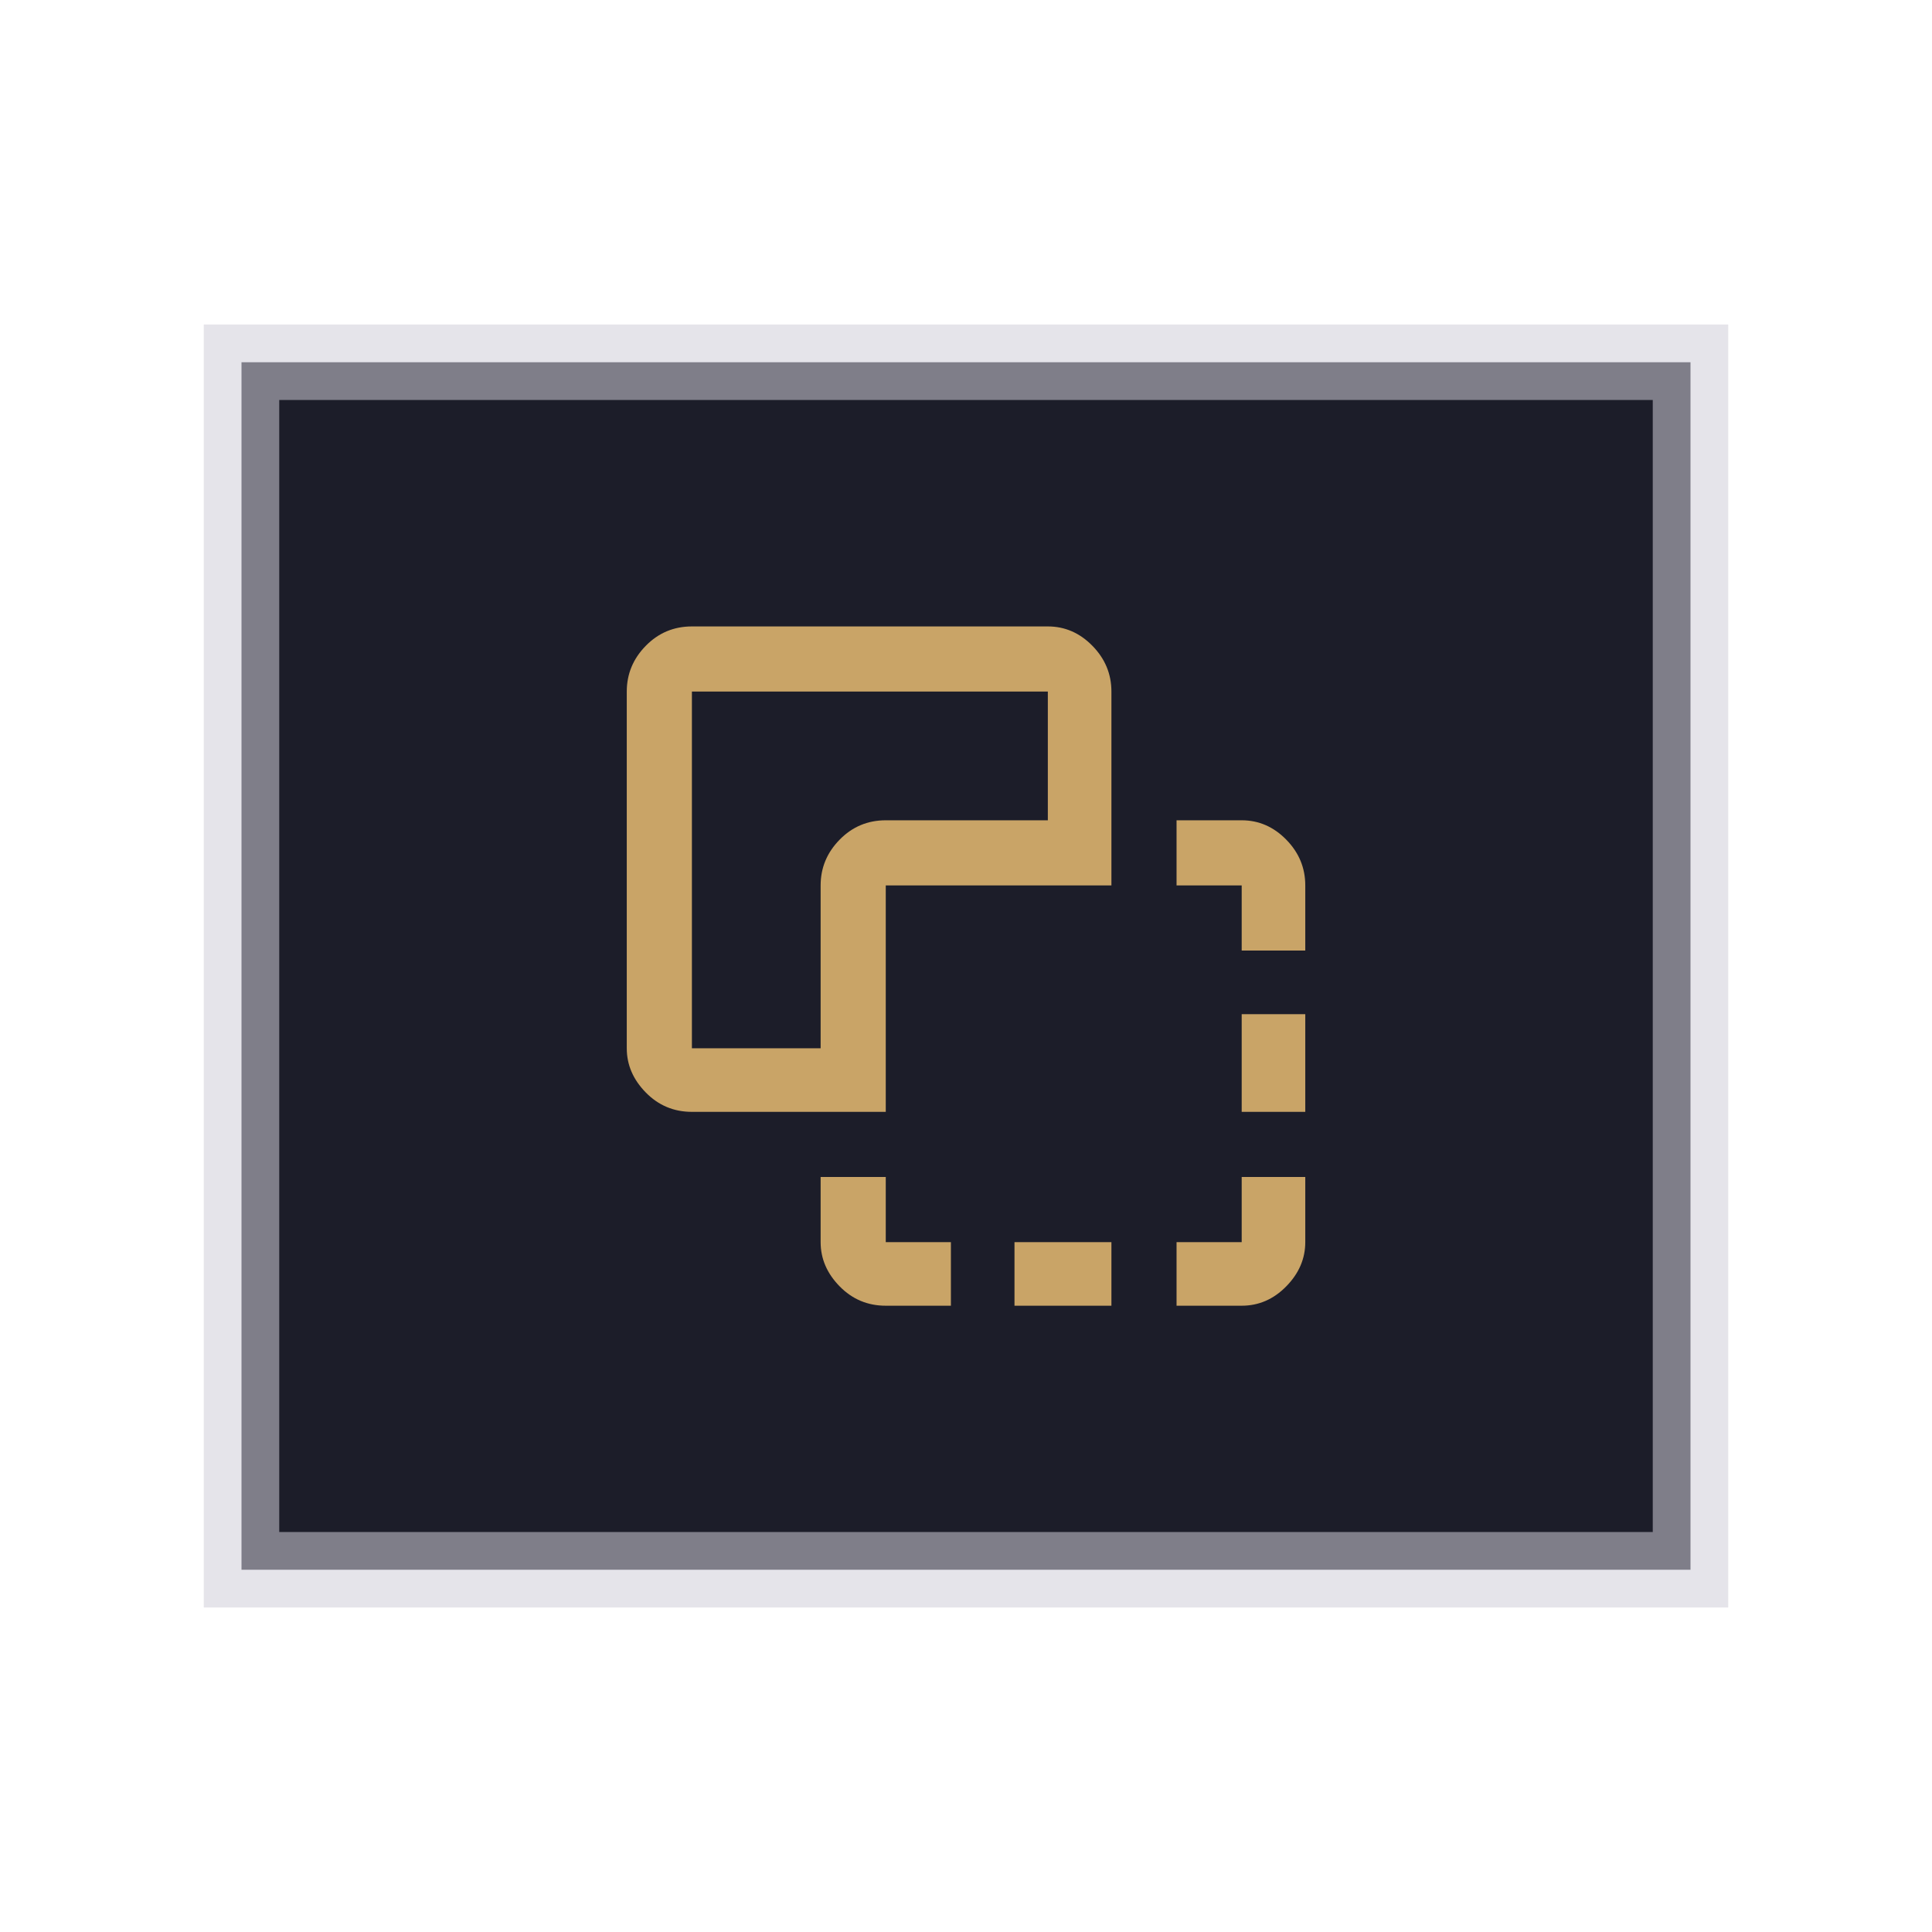
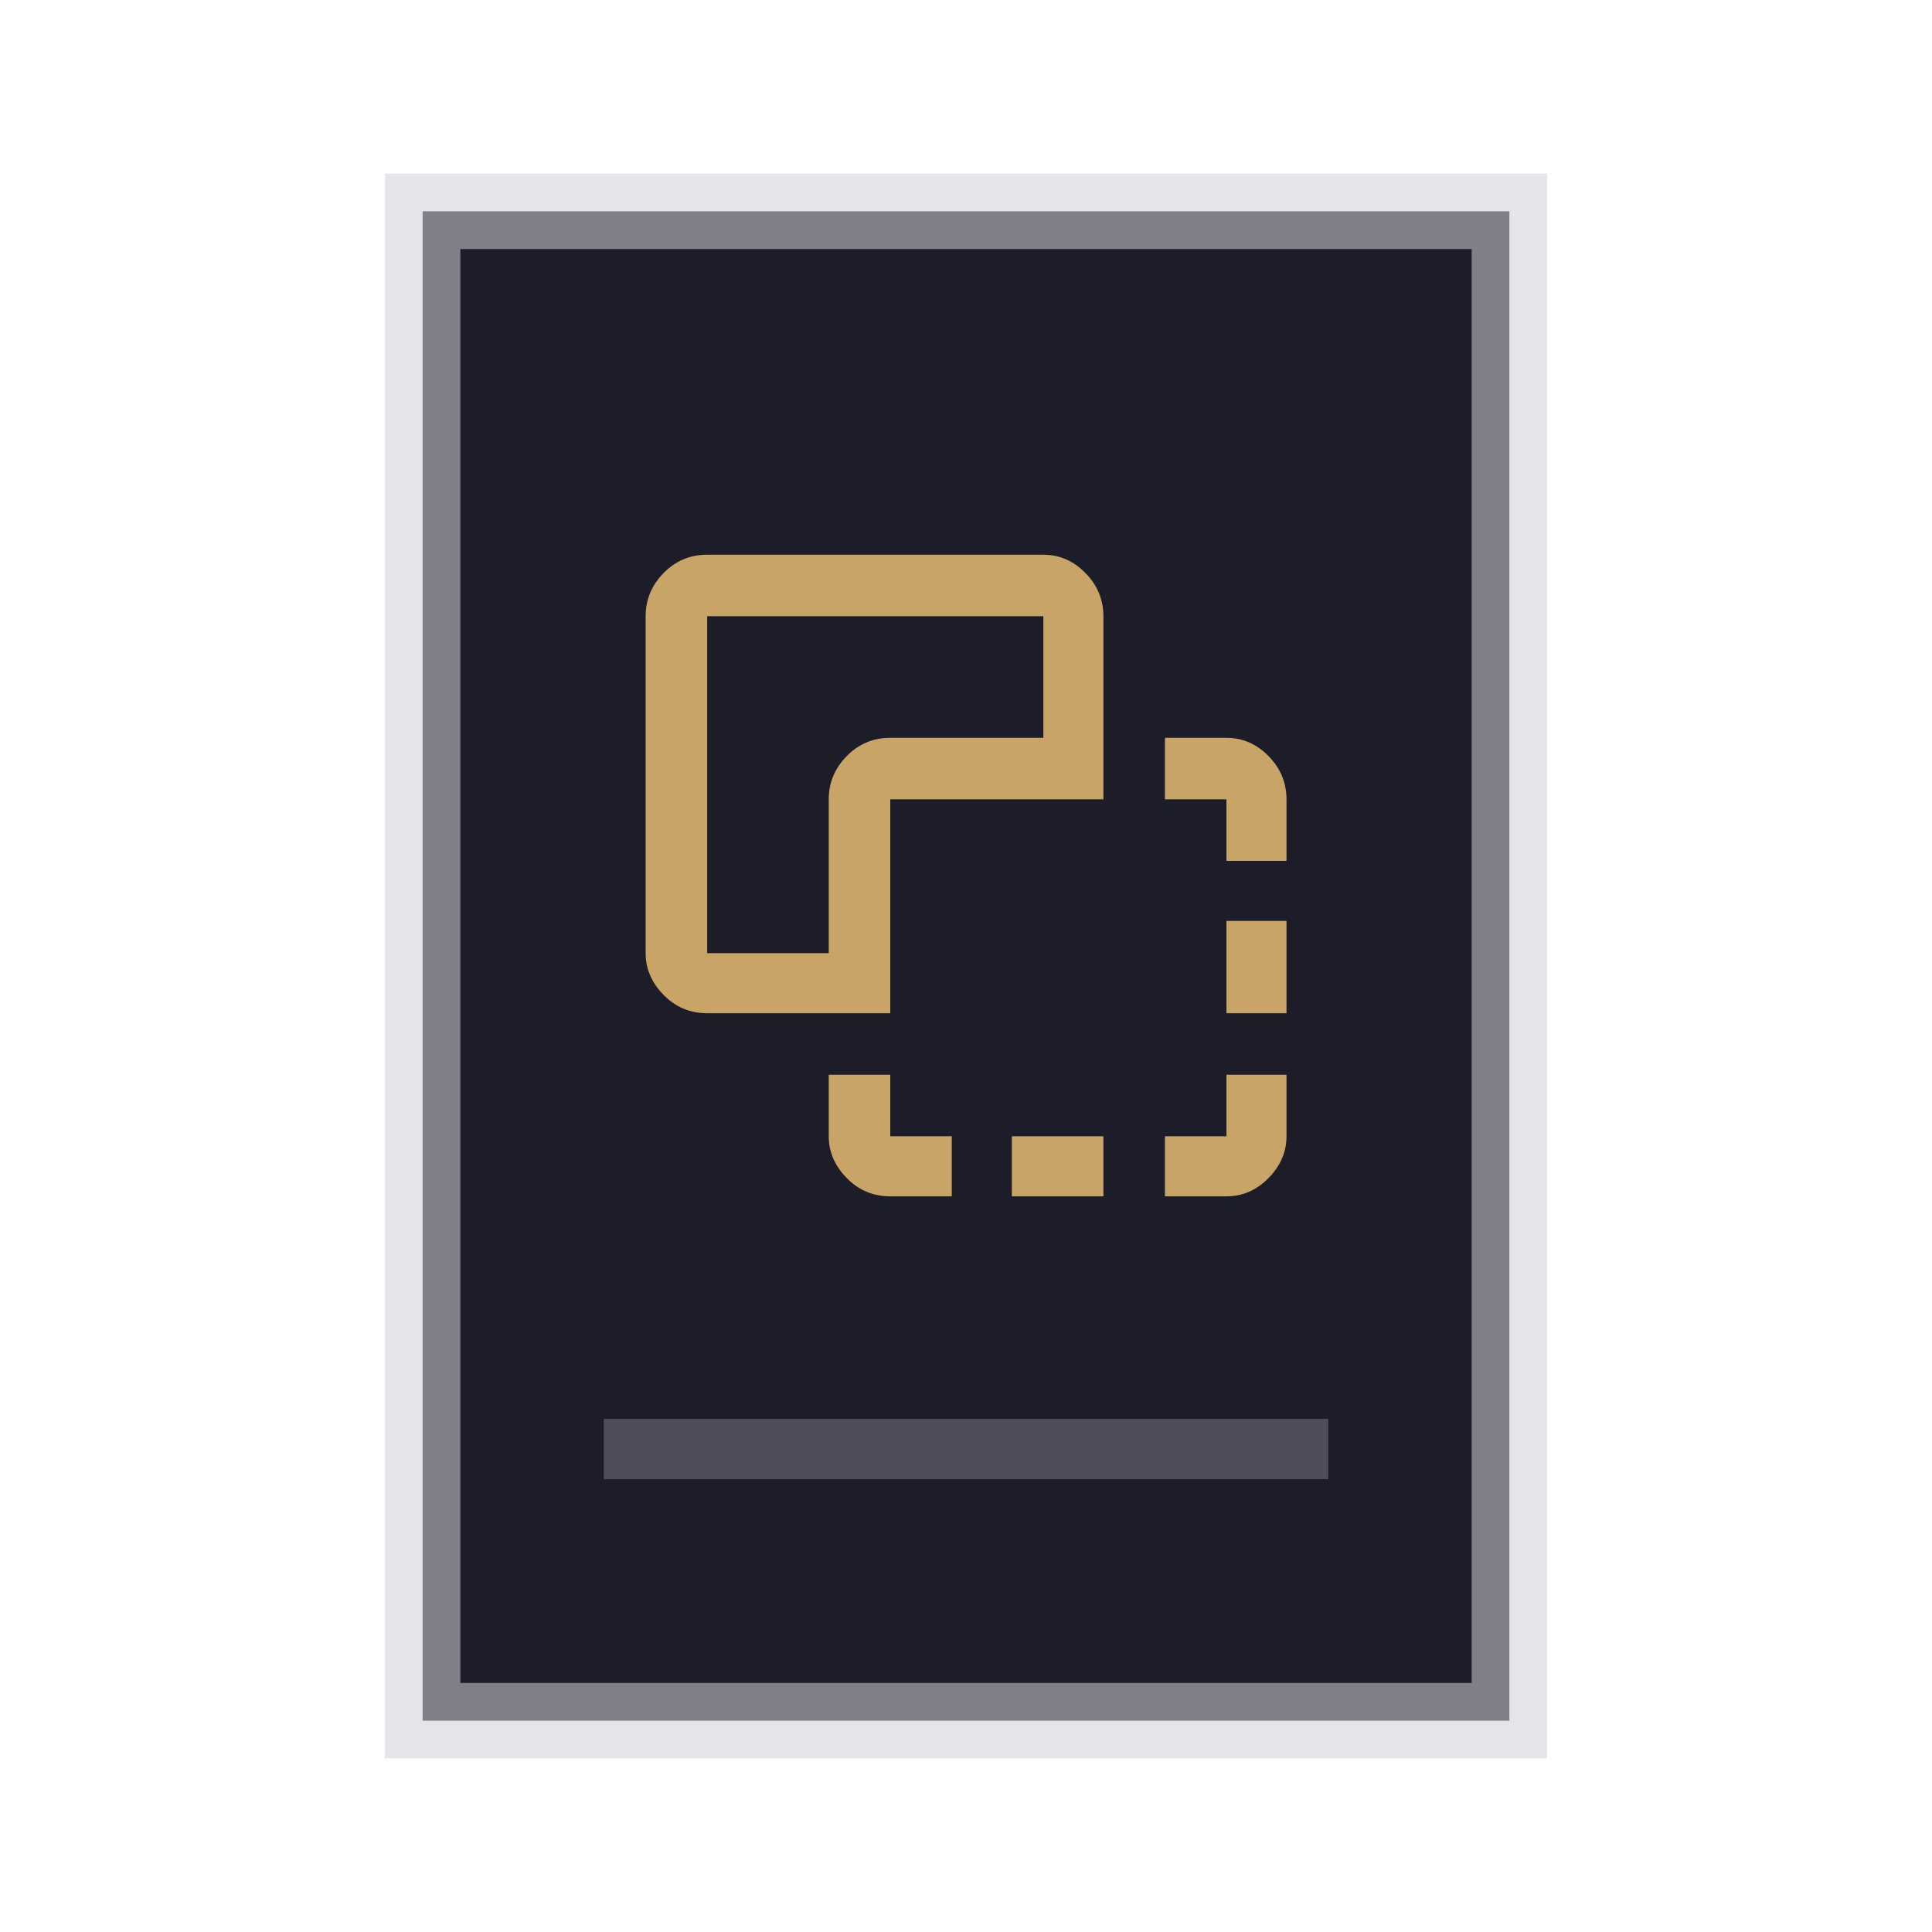
<svg xmlns="http://www.w3.org/2000/svg" viewBox="0 0 512 512">
-   <rect x="64" y="96" width="384" height="320" fill="#1c1d29" stroke="#cfcdd9" stroke-opacity="0.55" stroke-width="20" />
-   <path d="M793 -78Q826 -78 850.5 -53.0Q875 -28 875 4V88H793V4H709V-78ZM625 -78V4H500V-78ZM418 -78V4H334V88H250V4Q250 -28 274.5 -53.0Q299 -78 334 -78ZM875 172V298H793V172ZM334 172Q334 318 334 464H625V714Q625 748 600.5 773.0Q576 798 543 798H84Q49 798 24.5 773.0Q0 748 0 714V254Q0 222 24.5 197.0Q49 172 84 172ZM250 254H84V714H543V548H334Q299 548 274.5 523.0Q250 498 250 464ZM875 380V464Q875 498 850.5 523.0Q826 548 793 548H709V464H793V380Z" fill="#c9a467" fill-rule="evenodd" transform="translate(166.1 330.0) scale(0.2055 -0.2055)" />
+   <rect x="112" y="56" width="288" height="400" fill="#1c1d29" stroke="#cfcdd9" stroke-opacity="0.55" stroke-width="20" />
+   <path d="M793 -78Q826 -78 850.5 -53.0Q875 -28 875 4V88H793V4H709V-78ZM625 -78V4H500V-78ZM418 -78V4H334V88H250V4Q250 -28 274.5 -53.0Q299 -78 334 -78ZM875 172V298H793V172ZM334 172Q334 318 334 464H625V714Q625 748 600.5 773.0Q576 798 543 798H84Q49 798 24.5 773.0Q0 748 0 714V254Q0 222 24.5 197.0Q49 172 84 172ZM250 254H84V714H543V548H334Q299 548 274.5 523.0Q250 498 250 464ZM875 380V464Q875 498 850.5 523.0Q826 548 793 548H709V464H793V380Z" fill="#c9a467" fill-rule="evenodd" transform="translate(171.1 301.9) scale(0.1941 -0.1941)" />
+   <rect x="160" y="376" width="192" height="16" fill="#cfcdd9" fill-opacity="0.28" />
</svg>
